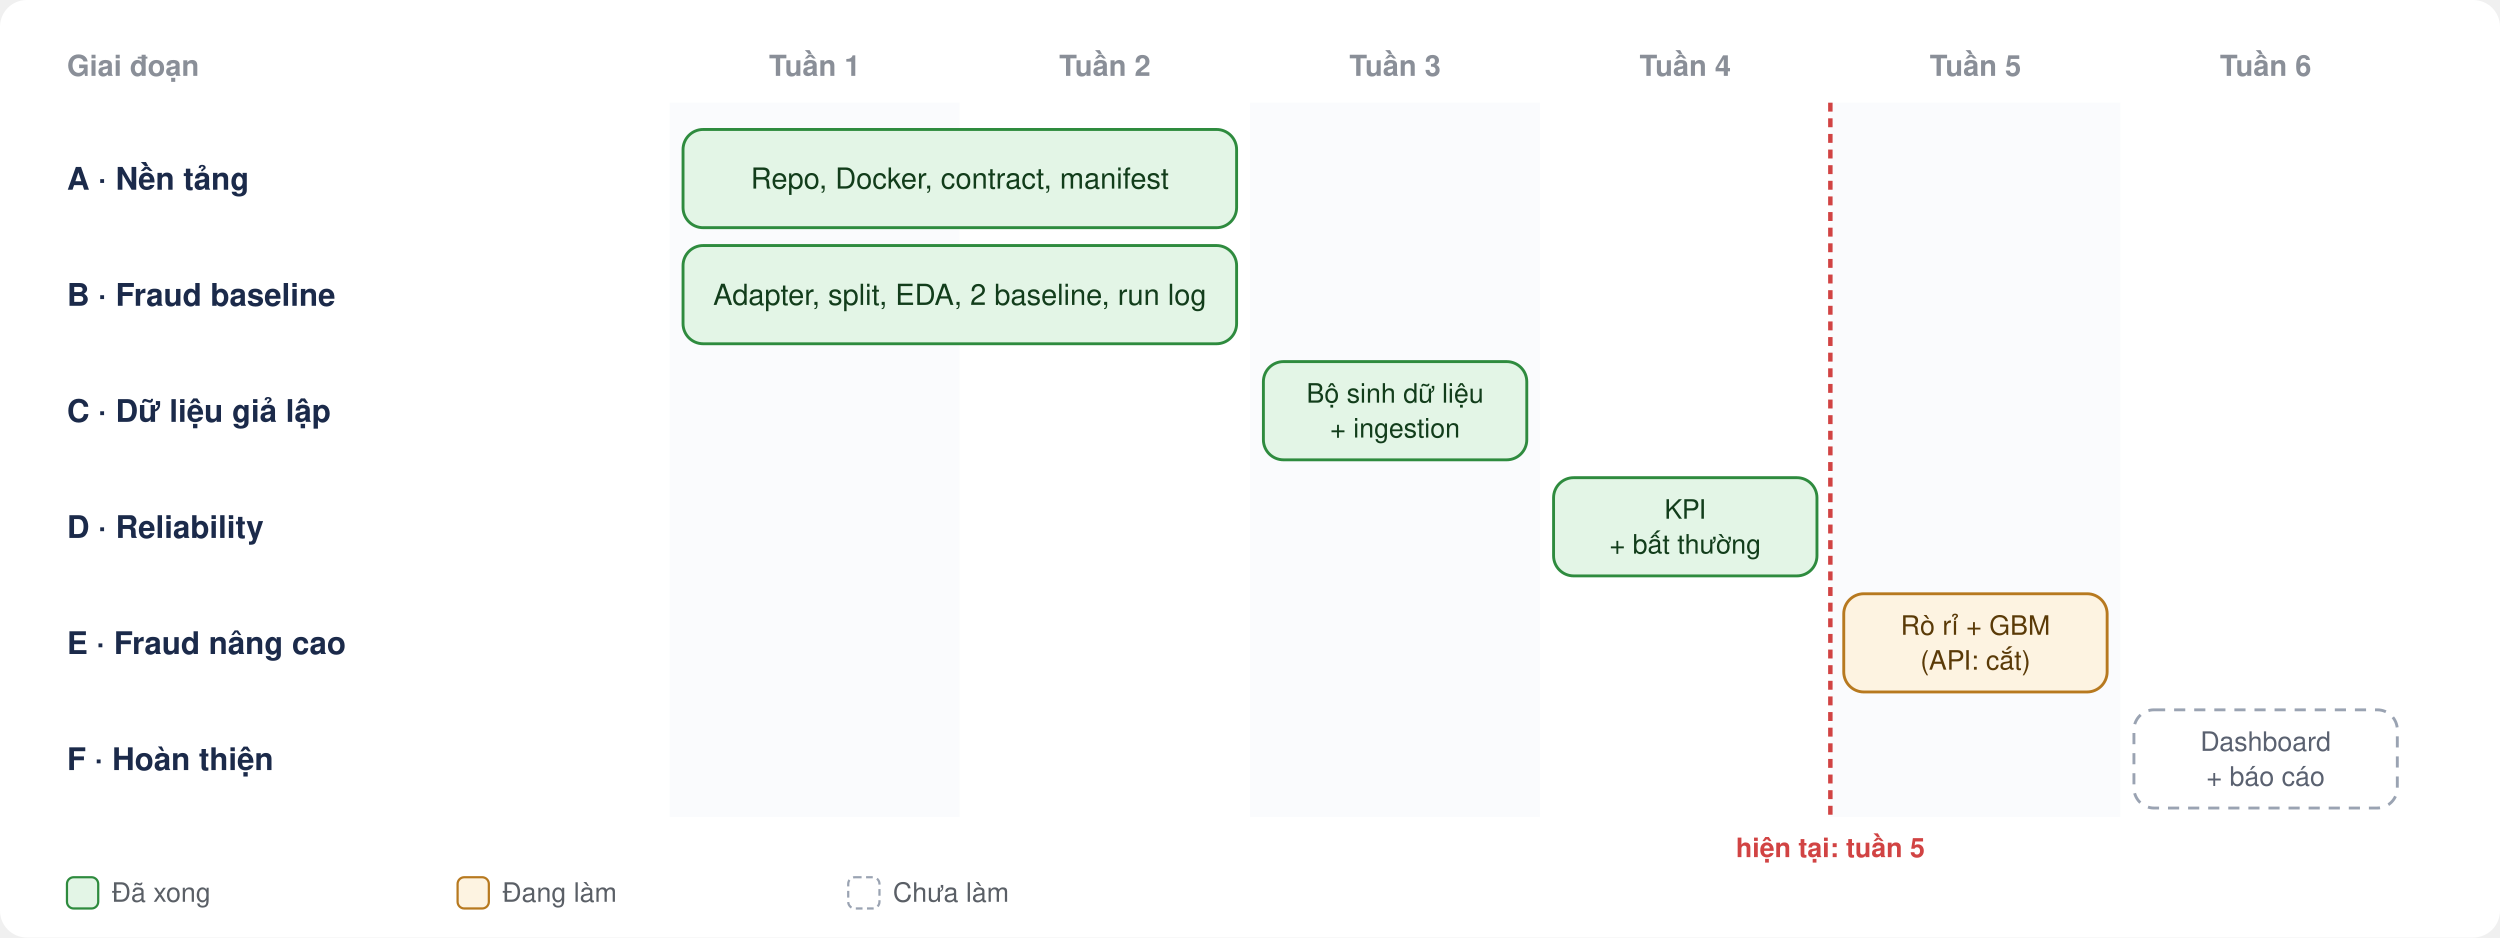
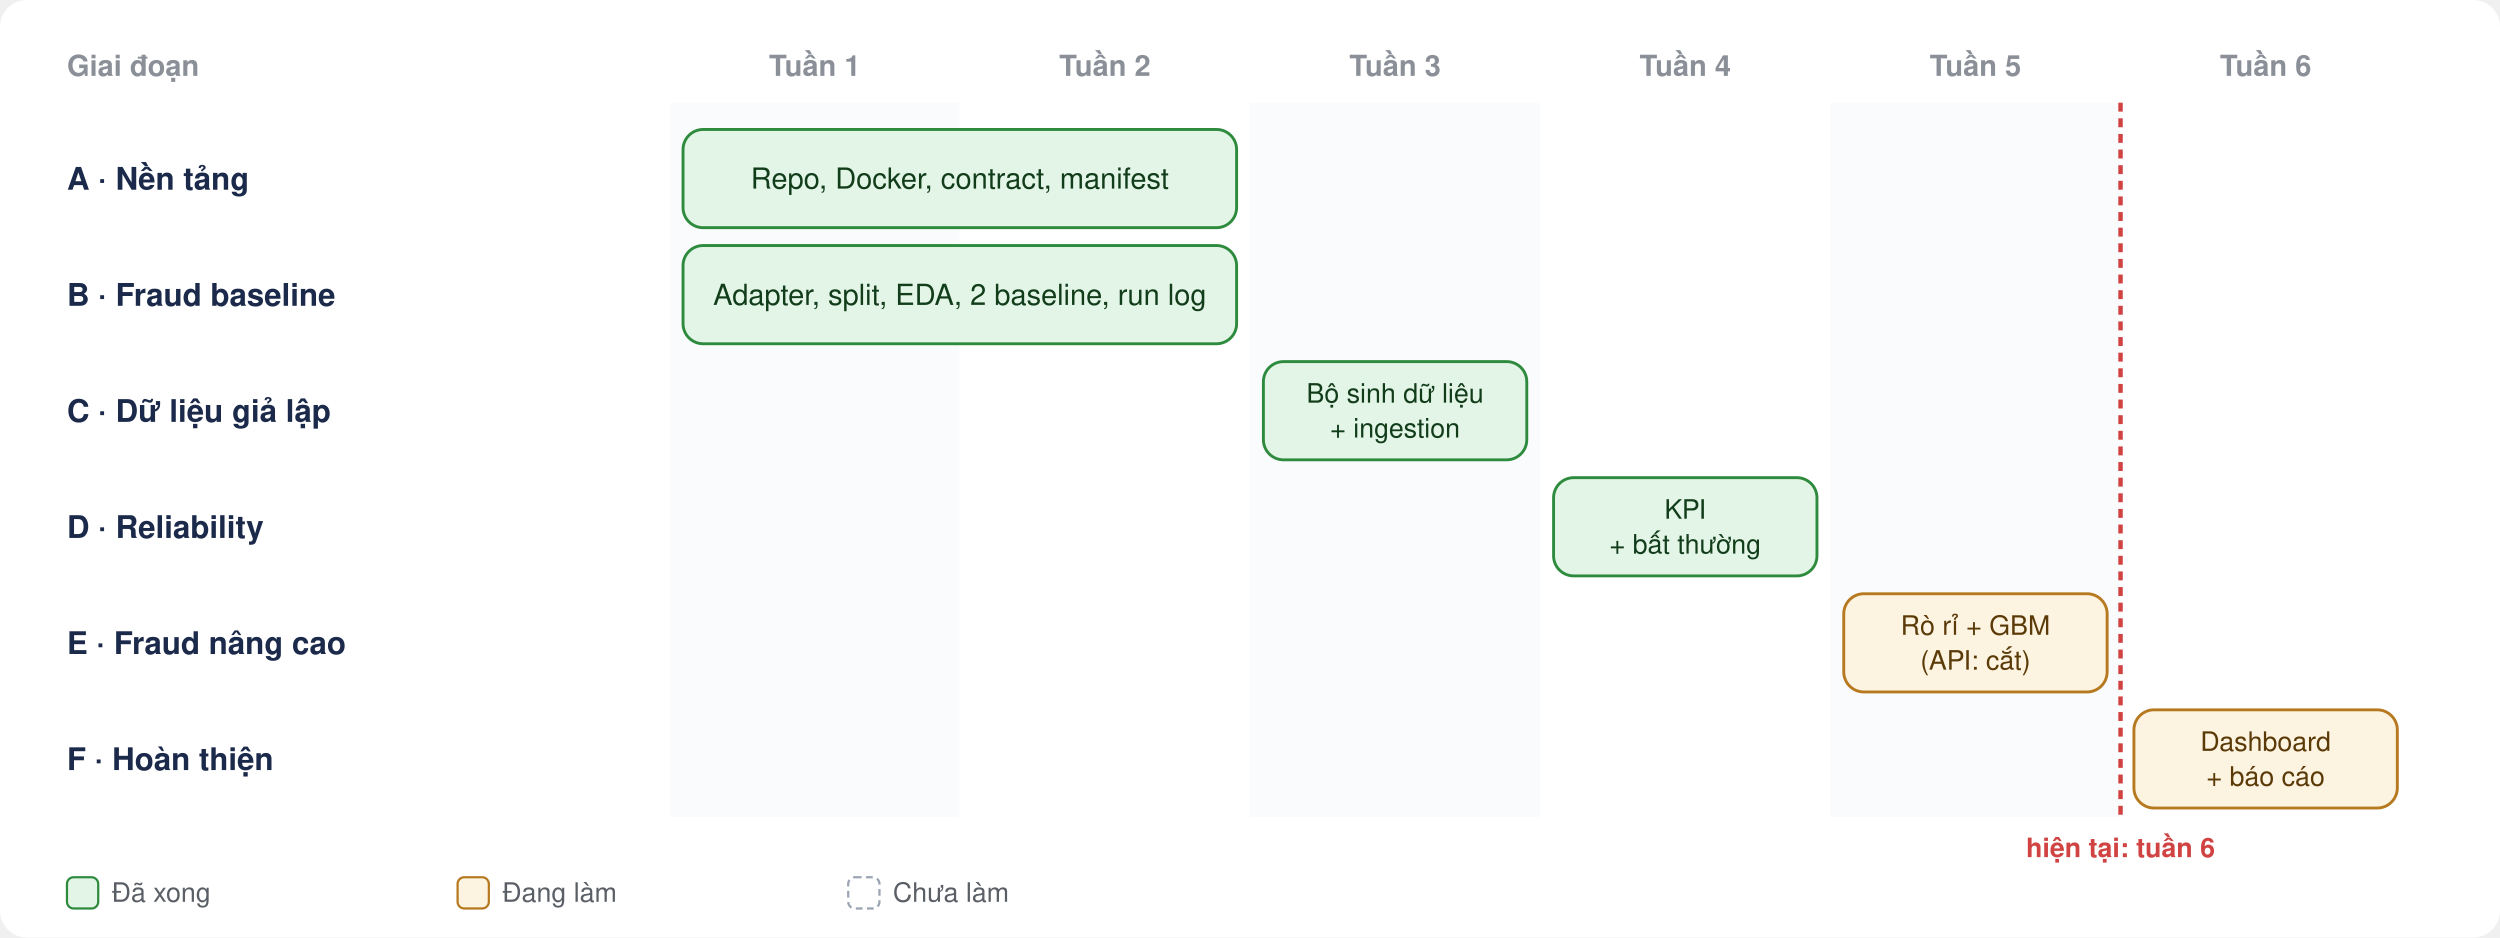
<svg xmlns="http://www.w3.org/2000/svg" width="1120" height="420" viewBox="0 0 1120 420" font-family="Segoe UI, Helvetica Neue, Helvetica, Arial, sans-serif">
  <defs>
    <marker id="ah" viewBox="0 0 10 10" refX="9" refY="5" markerWidth="7" markerHeight="7" orient="auto-start-reverse">
      <path d="M0,0 L10,5 L0,10 z" fill="#7a7f87" />
    </marker>
  </defs>
  <rect width="1120" height="420" rx="12" fill="#ffffff" />
  <text x="30" y="34" text-anchor="start" font-size="13" font-weight="700" fill="#8a8f98">Giai đoạn</text>
  <rect x="300" y="46" width="130" height="320" fill="#fafbfd" />
  <text x="365.0" y="34" text-anchor="middle" font-size="13" font-weight="700" fill="#8a8f98">Tuần 1</text>
  <rect x="430" y="46" width="130" height="320" fill="#ffffff" />
  <text x="495.0" y="34" text-anchor="middle" font-size="13" font-weight="700" fill="#8a8f98">Tuần 2</text>
  <rect x="560" y="46" width="130" height="320" fill="#fafbfd" />
  <text x="625.0" y="34" text-anchor="middle" font-size="13" font-weight="700" fill="#8a8f98">Tuần 3</text>
  <rect x="690" y="46" width="130" height="320" fill="#ffffff" />
  <text x="755.0" y="34" text-anchor="middle" font-size="13" font-weight="700" fill="#8a8f98">Tuần 4</text>
  <rect x="820" y="46" width="130" height="320" fill="#fafbfd" />
  <text x="885.0" y="34" text-anchor="middle" font-size="13" font-weight="700" fill="#8a8f98">Tuần 5</text>
  <rect x="950" y="46" width="130" height="320" fill="#ffffff" />
  <text x="1015.0" y="34" text-anchor="middle" font-size="13" font-weight="700" fill="#8a8f98">Tuần 6</text>
  <text x="30" y="85" text-anchor="start" font-size="14" font-weight="700" fill="#1b2a4a">A · Nền tảng</text>
  <rect x="306" y="58" width="248" height="44" rx="9" fill="#e3f5e6" stroke="#2e8b3e" stroke-width="1.3" />
  <text x="430.0" y="84.5" text-anchor="middle" font-size="13" font-weight="400" fill="#123d1b">Repo, Docker, contract, manifest</text>
  <text x="30" y="137" text-anchor="start" font-size="14" font-weight="700" fill="#1b2a4a">B · Fraud baseline</text>
  <rect x="306" y="110" width="248" height="44" rx="9" fill="#e3f5e6" stroke="#2e8b3e" stroke-width="1.3" />
  <text x="430.0" y="136.6" text-anchor="middle" font-size="13" font-weight="400" fill="#123d1b">Adapter, split, EDA, 2 baseline, run log</text>
  <text x="30" y="189" text-anchor="start" font-size="14" font-weight="700" fill="#1b2a4a">C · Dữ liệu giả lập</text>
  <rect x="566" y="162" width="118" height="44" rx="9" fill="#e3f5e6" stroke="#2e8b3e" stroke-width="1.3" />
  <text x="625.0" y="180.4" text-anchor="middle" font-size="12" font-weight="400" fill="#123d1b">Bộ sinh dữ liệu</text>
  <text x="625.0" y="196.0" text-anchor="middle" font-size="12" font-weight="400" fill="#123d1b">+ ingestion</text>
  <text x="30" y="241" text-anchor="start" font-size="14" font-weight="700" fill="#1b2a4a">D · Reliability</text>
  <rect x="696" y="214" width="118" height="44" rx="9" fill="#e3f5e6" stroke="#2e8b3e" stroke-width="1.3" />
  <text x="755.0" y="232.4" text-anchor="middle" font-size="12" font-weight="400" fill="#123d1b">KPI</text>
  <text x="755.0" y="248.0" text-anchor="middle" font-size="12" font-weight="400" fill="#123d1b">+ bất thường</text>
  <text x="30" y="293" text-anchor="start" font-size="14" font-weight="700" fill="#1b2a4a">E · Fraud nâng cao</text>
  <rect x="826" y="266" width="118" height="44" rx="9" fill="#fdf3e1" stroke="#b7791f" stroke-width="1.3" />
  <text x="885.0" y="284.4" text-anchor="middle" font-size="12" font-weight="400" fill="#5a3a07">Rò rỉ + GBM</text>
  <text x="885.0" y="300.0" text-anchor="middle" font-size="12" font-weight="400" fill="#5a3a07">(API: cắt)</text>
  <text x="30" y="345" text-anchor="start" font-size="14" font-weight="700" fill="#1b2a4a">F · Hoàn thiện</text>
-   <rect x="956" y="318" width="118" height="44" rx="9" fill="#ffffff" stroke="#9aa3b2" stroke-width="1.3" stroke-dasharray="5 4" />
-   <text x="1015.0" y="336.4" text-anchor="middle" font-size="12" font-weight="400" fill="#5a6170">Dashboard</text>
-   <text x="1015.0" y="352.0" text-anchor="middle" font-size="12" font-weight="400" fill="#5a6170">+ báo cáo</text>
-   <line x1="820" y1="46" x2="820" y2="366" stroke="#d14343" stroke-width="2" stroke-dasharray="4 3" />
-   <text x="820" y="384" text-anchor="middle" font-size="12" font-weight="700" fill="#d14343">hiện tại: tuần 5</text>
+   <rect x="956" y="318" width="118" height="44" rx="9" fill="#fdf3e1" stroke="#b7791f" stroke-width="1.3" />
+   <text x="1015.0" y="336.4" text-anchor="middle" font-size="12" font-weight="400" fill="#5a3a07">Dashboard</text>
+   <text x="1015.0" y="352.0" text-anchor="middle" font-size="12" font-weight="400" fill="#5a3a07">+ báo cáo</text>
+   <line x1="950" y1="46" x2="950" y2="366" stroke="#d14343" stroke-width="2" stroke-dasharray="4 3" />
+   <text x="950" y="384" text-anchor="middle" font-size="12" font-weight="700" fill="#d14343">hiện tại: tuần 6</text>
  <rect x="30" y="393" width="14" height="14" rx="3" fill="#e3f5e6" stroke="#2e8b3e" />
  <text x="50" y="404" text-anchor="start" font-size="12" font-weight="400" fill="#5a5f66">Đã xong</text>
  <rect x="205" y="393" width="14" height="14" rx="3" fill="#fdf3e1" stroke="#b7791f" />
  <text x="225" y="404" text-anchor="start" font-size="12" font-weight="400" fill="#5a5f66">Đang làm</text>
  <rect x="380" y="393" width="14" height="14" rx="3" fill="#ffffff" stroke="#9aa3b2" stroke-dasharray="3 2" />
  <text x="400" y="404" text-anchor="start" font-size="12" font-weight="400" fill="#5a5f66">Chưa làm</text>
</svg>
